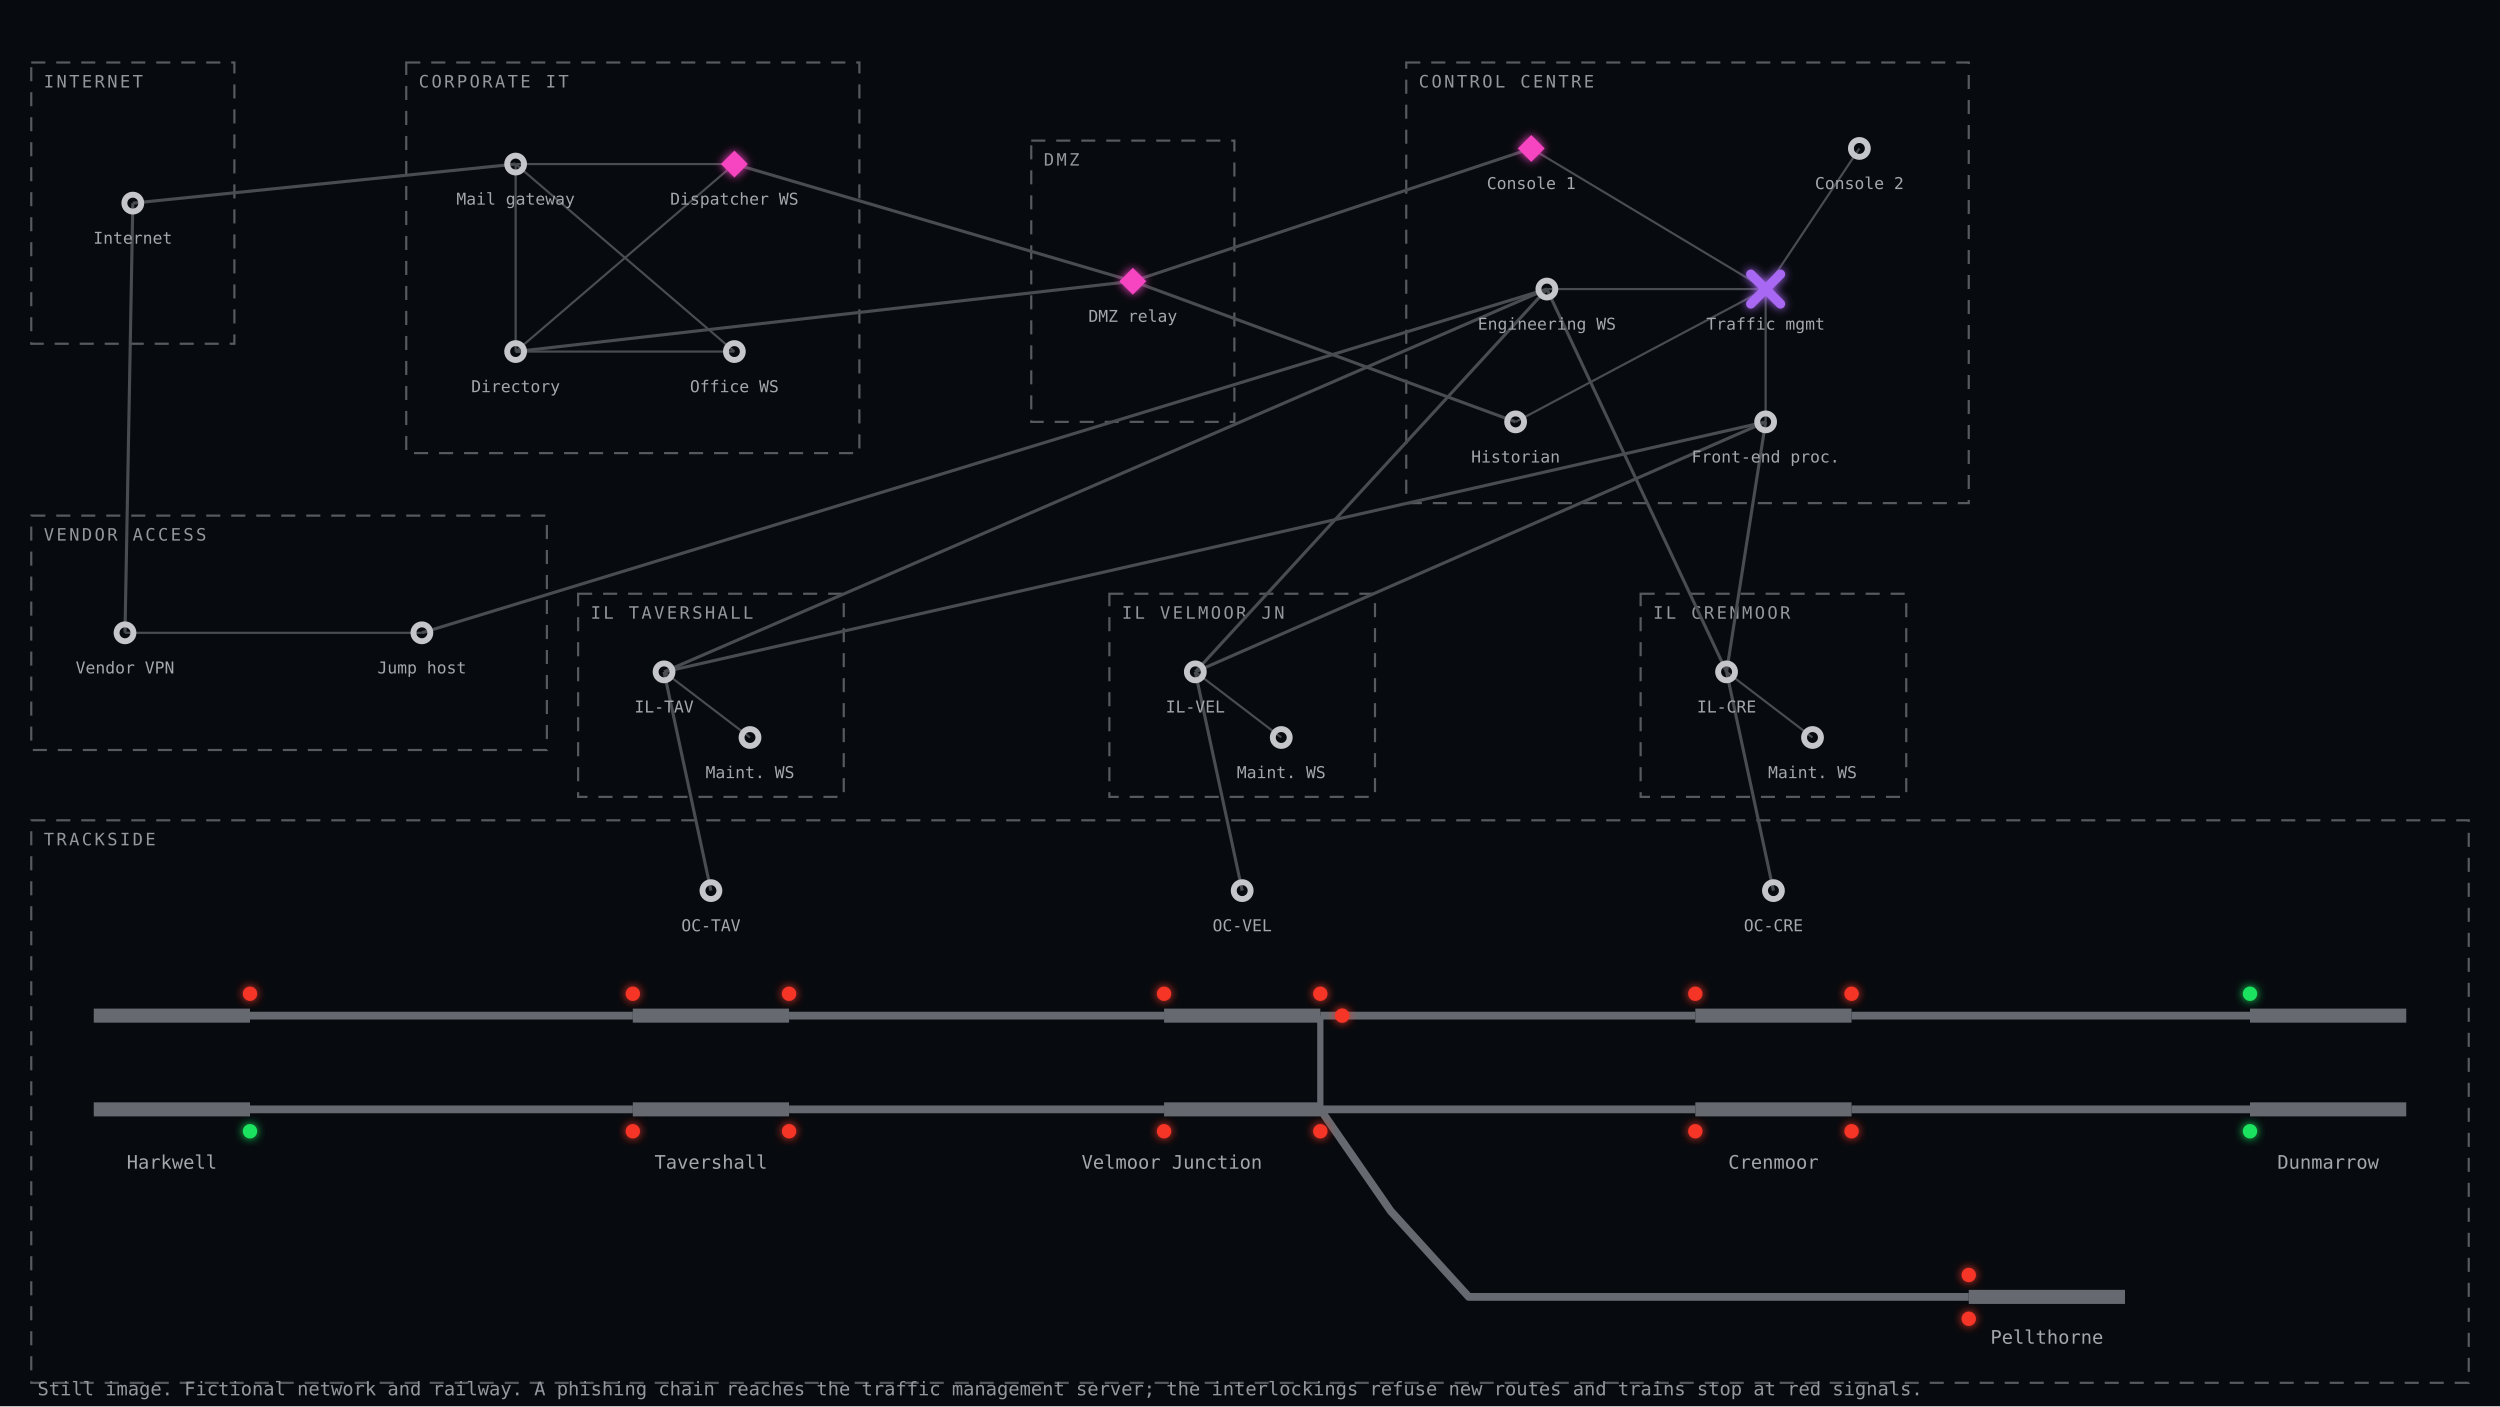
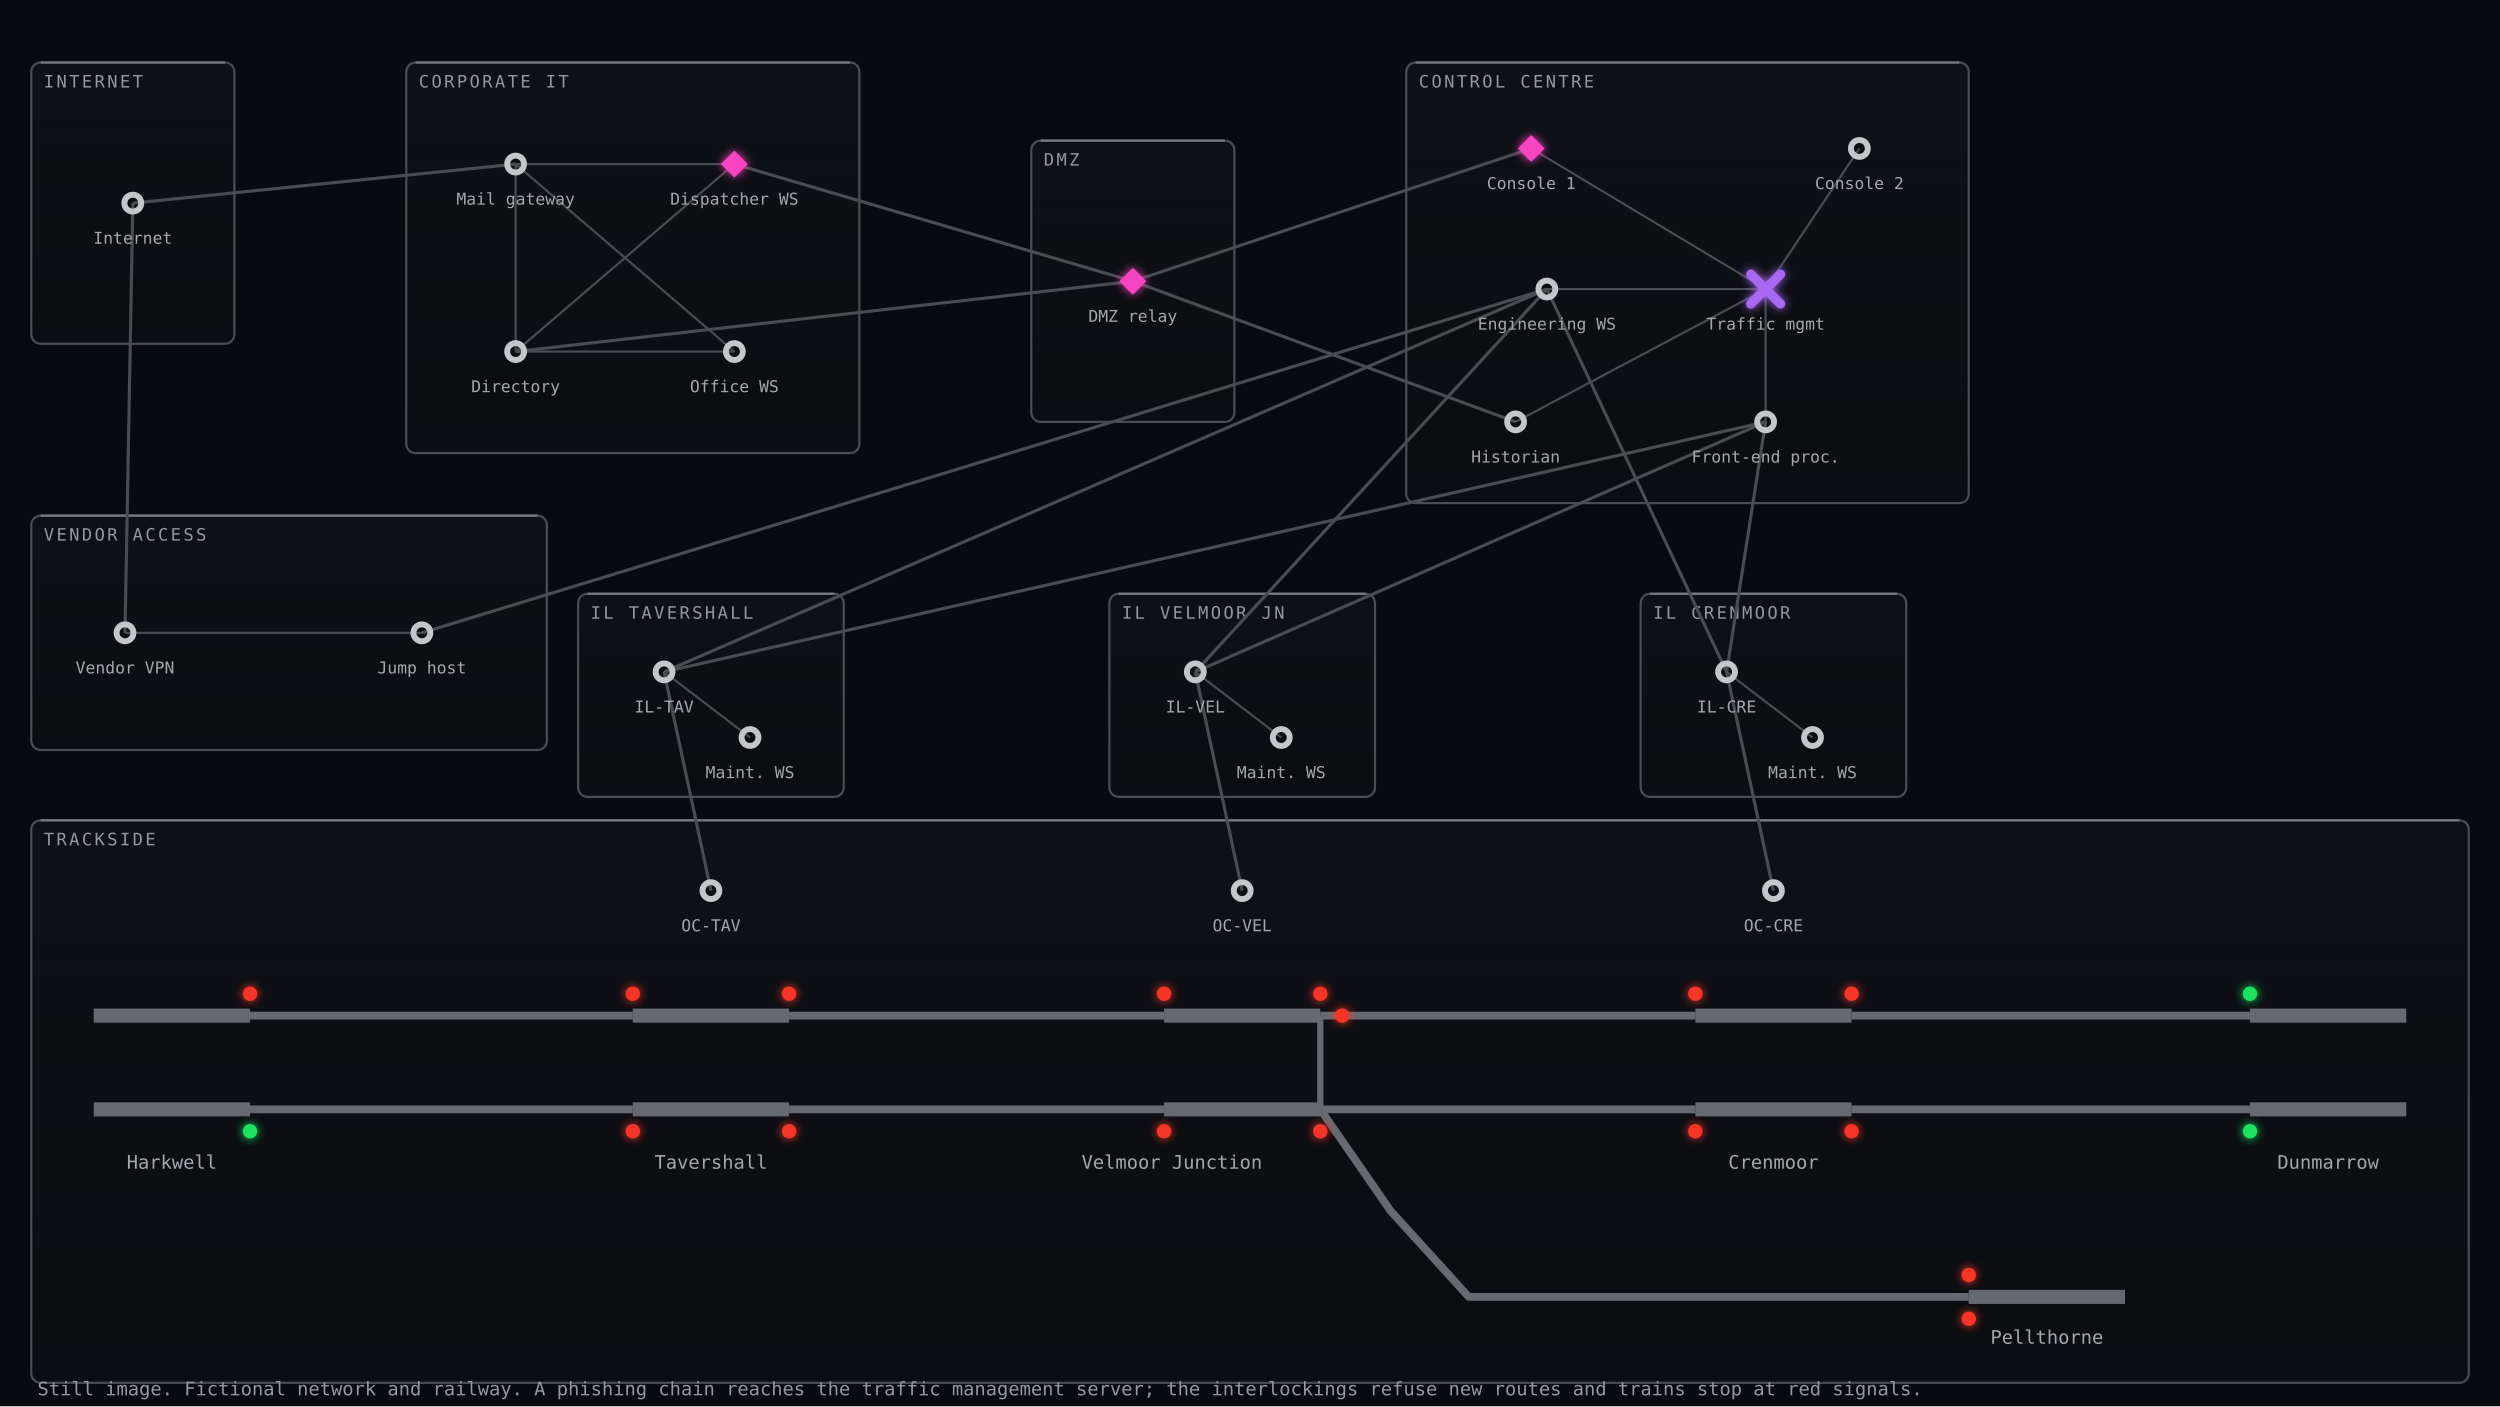
<svg xmlns="http://www.w3.org/2000/svg" viewBox="0 0 1600 900" width="1600" height="900" role="img">
  <defs>
    <filter id="glow" x="-50%" y="-50%" width="200%" height="200%">
      <feGaussianBlur stdDeviation="3" result="b" />
      <feMerge>
        <feMergeNode in="b" />
        <feMergeNode in="SourceGraphic" />
      </feMerge>
    </filter>
+     <linearGradient id="zone-fill" x1="0" y1="0" x2="0" y2="1">
+       <stop offset="0" stop-color="rgb(87 91 96)" stop-opacity="0.085" />
+       <stop offset="1" stop-color="rgb(87 91 96)" stop-opacity="0.035" />
+     </linearGradient>
  </defs>
  <rect width="1600" height="900" fill="rgb(7 10 14)" />
-   <rect x="20" y="40" width="130" height="180" fill="none" stroke="rgb(87 91 96)" stroke-width="1.4" stroke-dasharray="9 7" />
+   <rect x="20" y="40" width="130" height="180" rx="6" fill="url(#zone-fill)" stroke="rgb(126 132 139)" stroke-opacity="0.55" stroke-width="1.4" />
+   <line x1="26" y1="40" x2="144" y2="40" stroke="rgb(126 132 139)" stroke-opacity="0.85" stroke-width="1.4" />
  <text x="28" y="56" fill="rgb(148 152 158)" font-family="monospace" font-size="11" letter-spacing="1.5">INTERNET</text>
-   <rect x="260" y="40" width="290" height="250" fill="none" stroke="rgb(87 91 96)" stroke-width="1.4" stroke-dasharray="9 7" />
+   <rect x="260" y="40" width="290" height="250" rx="6" fill="url(#zone-fill)" stroke="rgb(126 132 139)" stroke-opacity="0.55" stroke-width="1.4" />
+   <line x1="266" y1="40" x2="544" y2="40" stroke="rgb(126 132 139)" stroke-opacity="0.85" stroke-width="1.4" />
  <text x="268" y="56" fill="rgb(148 152 158)" font-family="monospace" font-size="11" letter-spacing="1.5">CORPORATE IT</text>
-   <rect x="20" y="330" width="330" height="150" fill="none" stroke="rgb(87 91 96)" stroke-width="1.4" stroke-dasharray="9 7" />
+   <rect x="20" y="330" width="330" height="150" rx="6" fill="url(#zone-fill)" stroke="rgb(126 132 139)" stroke-opacity="0.55" stroke-width="1.4" />
+   <line x1="26" y1="330" x2="344" y2="330" stroke="rgb(126 132 139)" stroke-opacity="0.85" stroke-width="1.4" />
  <text x="28" y="346" fill="rgb(148 152 158)" font-family="monospace" font-size="11" letter-spacing="1.5">VENDOR ACCESS</text>
-   <rect x="660" y="90" width="130" height="180" fill="none" stroke="rgb(87 91 96)" stroke-width="1.4" stroke-dasharray="9 7" />
+   <rect x="660" y="90" width="130" height="180" rx="6" fill="url(#zone-fill)" stroke="rgb(126 132 139)" stroke-opacity="0.55" stroke-width="1.4" />
+   <line x1="666" y1="90" x2="784" y2="90" stroke="rgb(126 132 139)" stroke-opacity="0.85" stroke-width="1.4" />
  <text x="668" y="106" fill="rgb(148 152 158)" font-family="monospace" font-size="11" letter-spacing="1.5">DMZ</text>
-   <rect x="900" y="40" width="360" height="282" fill="none" stroke="rgb(87 91 96)" stroke-width="1.4" stroke-dasharray="9 7" />
+   <rect x="900" y="40" width="360" height="282" rx="6" fill="url(#zone-fill)" stroke="rgb(126 132 139)" stroke-opacity="0.55" stroke-width="1.4" />
+   <line x1="906" y1="40" x2="1254" y2="40" stroke="rgb(126 132 139)" stroke-opacity="0.85" stroke-width="1.4" />
  <text x="908" y="56" fill="rgb(148 152 158)" font-family="monospace" font-size="11" letter-spacing="1.5">CONTROL CENTRE</text>
-   <rect x="370" y="380" width="170" height="130" fill="none" stroke="rgb(87 91 96)" stroke-width="1.4" stroke-dasharray="9 7" />
+   <rect x="370" y="380" width="170" height="130" rx="6" fill="url(#zone-fill)" stroke="rgb(126 132 139)" stroke-opacity="0.55" stroke-width="1.4" />
+   <line x1="376" y1="380" x2="534" y2="380" stroke="rgb(126 132 139)" stroke-opacity="0.85" stroke-width="1.4" />
  <text x="378" y="396" fill="rgb(148 152 158)" font-family="monospace" font-size="11" letter-spacing="1.5">IL TAVERSHALL</text>
-   <rect x="710" y="380" width="170" height="130" fill="none" stroke="rgb(87 91 96)" stroke-width="1.4" stroke-dasharray="9 7" />
+   <rect x="710" y="380" width="170" height="130" rx="6" fill="url(#zone-fill)" stroke="rgb(126 132 139)" stroke-opacity="0.55" stroke-width="1.4" />
+   <line x1="716" y1="380" x2="874" y2="380" stroke="rgb(126 132 139)" stroke-opacity="0.85" stroke-width="1.4" />
  <text x="718" y="396" fill="rgb(148 152 158)" font-family="monospace" font-size="11" letter-spacing="1.5">IL VELMOOR JN</text>
-   <rect x="1050" y="380" width="170" height="130" fill="none" stroke="rgb(87 91 96)" stroke-width="1.4" stroke-dasharray="9 7" />
+   <rect x="1050" y="380" width="170" height="130" rx="6" fill="url(#zone-fill)" stroke="rgb(126 132 139)" stroke-opacity="0.55" stroke-width="1.4" />
+   <line x1="1056" y1="380" x2="1214" y2="380" stroke="rgb(126 132 139)" stroke-opacity="0.85" stroke-width="1.4" />
  <text x="1058" y="396" fill="rgb(148 152 158)" font-family="monospace" font-size="11" letter-spacing="1.5">IL CRENMOOR</text>
-   <rect x="20" y="525" width="1560" height="360" fill="none" stroke="rgb(87 91 96)" stroke-width="1.4" stroke-dasharray="9 7" />
+   <rect x="20" y="525" width="1560" height="360" rx="6" fill="url(#zone-fill)" stroke="rgb(126 132 139)" stroke-opacity="0.55" stroke-width="1.4" />
+   <line x1="26" y1="525" x2="1574" y2="525" stroke="rgb(126 132 139)" stroke-opacity="0.85" stroke-width="1.4" />
  <text x="28" y="541" fill="rgb(148 152 158)" font-family="monospace" font-size="11" letter-spacing="1.5">TRACKSIDE</text>
  <line x1="330" y1="105" x2="470" y2="105" stroke="rgb(73 76 80)" stroke-width="1.4" />
  <line x1="330" y1="105" x2="470" y2="225" stroke="rgb(73 76 80)" stroke-width="1.4" />
  <line x1="330" y1="105" x2="330" y2="225" stroke="rgb(73 76 80)" stroke-width="1.4" />
  <line x1="330" y1="225" x2="470" y2="105" stroke="rgb(73 76 80)" stroke-width="1.4" />
  <line x1="330" y1="225" x2="470" y2="225" stroke="rgb(73 76 80)" stroke-width="1.4" />
  <line x1="80" y1="405" x2="270" y2="405" stroke="rgb(73 76 80)" stroke-width="1.4" />
  <line x1="1130" y1="185" x2="980" y2="95" stroke="rgb(73 76 80)" stroke-width="1.4" />
  <line x1="1130" y1="185" x2="1190" y2="95" stroke="rgb(73 76 80)" stroke-width="1.4" />
  <line x1="1130" y1="185" x2="970" y2="270" stroke="rgb(73 76 80)" stroke-width="1.4" />
  <line x1="1130" y1="185" x2="1130" y2="270" stroke="rgb(73 76 80)" stroke-width="1.4" />
  <line x1="1130" y1="185" x2="990" y2="185" stroke="rgb(73 76 80)" stroke-width="1.4" />
  <line x1="480" y1="472" x2="425" y2="430" stroke="rgb(73 76 80)" stroke-width="1.4" />
  <line x1="820" y1="472" x2="765" y2="430" stroke="rgb(73 76 80)" stroke-width="1.4" />
  <line x1="1160" y1="472" x2="1105" y2="430" stroke="rgb(73 76 80)" stroke-width="1.4" />
  <line x1="85" y1="130" x2="330" y2="105" stroke="rgb(73 76 80)" stroke-width="2" />
  <line x1="85" y1="130" x2="80" y2="405" stroke="rgb(73 76 80)" stroke-width="2" />
  <line x1="470" y1="105" x2="725" y2="180" stroke="rgb(73 76 80)" stroke-width="2" />
  <line x1="330" y1="225" x2="725" y2="180" stroke="rgb(73 76 80)" stroke-width="2" />
  <line x1="725" y1="180" x2="980" y2="95" stroke="rgb(73 76 80)" stroke-width="2" />
  <line x1="725" y1="180" x2="970" y2="270" stroke="rgb(73 76 80)" stroke-width="2" />
  <line x1="270" y1="405" x2="990" y2="185" stroke="rgb(73 76 80)" stroke-width="2" />
  <line x1="1130" y1="270" x2="425" y2="430" stroke="rgb(73 76 80)" stroke-width="2" />
  <line x1="1130" y1="270" x2="765" y2="430" stroke="rgb(73 76 80)" stroke-width="2" />
  <line x1="1130" y1="270" x2="1105" y2="430" stroke="rgb(73 76 80)" stroke-width="2" />
  <line x1="990" y1="185" x2="425" y2="430" stroke="rgb(73 76 80)" stroke-width="2" />
  <line x1="990" y1="185" x2="765" y2="430" stroke="rgb(73 76 80)" stroke-width="2" />
  <line x1="990" y1="185" x2="1105" y2="430" stroke="rgb(73 76 80)" stroke-width="2" />
  <line x1="425" y1="430" x2="455" y2="570" stroke="rgb(73 76 80)" stroke-width="2" />
  <line x1="765" y1="430" x2="795" y2="570" stroke="rgb(73 76 80)" stroke-width="2" />
  <line x1="1105" y1="430" x2="1135" y2="570" stroke="rgb(73 76 80)" stroke-width="2" />
  <polyline points="60,710 160,710" fill="none" stroke="rgb(102 106 112)" stroke-width="9" stroke-linecap="butt" stroke-linejoin="round" />
  <polyline points="160,710 405,710" fill="none" stroke="rgb(102 106 112)" stroke-width="5" stroke-linecap="butt" stroke-linejoin="round" />
  <polyline points="405,710 505,710" fill="none" stroke="rgb(102 106 112)" stroke-width="9" stroke-linecap="butt" stroke-linejoin="round" />
  <polyline points="505,710 745,710" fill="none" stroke="rgb(102 106 112)" stroke-width="5" stroke-linecap="butt" stroke-linejoin="round" />
  <polyline points="745,710 845,710" fill="none" stroke="rgb(102 106 112)" stroke-width="9" stroke-linecap="butt" stroke-linejoin="round" />
  <polyline points="845,710 1085,710" fill="none" stroke="rgb(102 106 112)" stroke-width="5" stroke-linecap="butt" stroke-linejoin="round" />
  <polyline points="1085,710 1185,710" fill="none" stroke="rgb(102 106 112)" stroke-width="9" stroke-linecap="butt" stroke-linejoin="round" />
  <polyline points="1185,710 1440,710" fill="none" stroke="rgb(102 106 112)" stroke-width="5" stroke-linecap="butt" stroke-linejoin="round" />
  <polyline points="1440,710 1540,710" fill="none" stroke="rgb(102 106 112)" stroke-width="9" stroke-linecap="butt" stroke-linejoin="round" />
  <polyline points="1540,650 1440,650" fill="none" stroke="rgb(102 106 112)" stroke-width="9" stroke-linecap="butt" stroke-linejoin="round" />
  <polyline points="1440,650 1185,650" fill="none" stroke="rgb(102 106 112)" stroke-width="5" stroke-linecap="butt" stroke-linejoin="round" />
  <polyline points="1185,650 1085,650" fill="none" stroke="rgb(102 106 112)" stroke-width="9" stroke-linecap="butt" stroke-linejoin="round" />
  <polyline points="1085,650 845,650" fill="none" stroke="rgb(102 106 112)" stroke-width="5" stroke-linecap="butt" stroke-linejoin="round" />
  <polyline points="845,650 745,650" fill="none" stroke="rgb(102 106 112)" stroke-width="9" stroke-linecap="butt" stroke-linejoin="round" />
  <polyline points="745,650 505,650" fill="none" stroke="rgb(102 106 112)" stroke-width="5" stroke-linecap="butt" stroke-linejoin="round" />
  <polyline points="505,650 405,650" fill="none" stroke="rgb(102 106 112)" stroke-width="9" stroke-linecap="butt" stroke-linejoin="round" />
  <polyline points="405,650 160,650" fill="none" stroke="rgb(102 106 112)" stroke-width="5" stroke-linecap="butt" stroke-linejoin="round" />
  <polyline points="160,650 60,650" fill="none" stroke="rgb(102 106 112)" stroke-width="9" stroke-linecap="butt" stroke-linejoin="round" />
  <polyline points="845,710 890,775 940,830 1260,830" fill="none" stroke="rgb(102 106 112)" stroke-width="5" stroke-linecap="butt" stroke-linejoin="round" />
  <polyline points="1260,830 1360,830" fill="none" stroke="rgb(102 106 112)" stroke-width="9" stroke-linecap="butt" stroke-linejoin="round" />
  <polyline points="845,710 845,650" fill="none" stroke="rgb(102 106 112)" stroke-width="4" />
  <line x1="628" y1="710" x2="646" y2="710" stroke="rgb(244 245 245)" stroke-width="7" stroke-linecap="round" filter="url(#glow)" />
  <line x1="998" y1="650" x2="980" y2="650" stroke="rgb(244 245 245)" stroke-width="7" stroke-linecap="round" filter="url(#glow)" />
  <line x1="1135.7" y1="830" x2="1117.7" y2="830" stroke="rgb(244 245 245)" stroke-width="7" stroke-linecap="round" filter="url(#glow)" />
  <circle cx="160" cy="724" r="4.6" fill="rgb(28 227 94)" filter="url(#glow)" />
  <circle cx="405" cy="724" r="4.6" fill="rgb(246 53 40)" filter="url(#glow)" />
  <circle cx="505" cy="724" r="4.6" fill="rgb(246 53 40)" filter="url(#glow)" />
  <circle cx="745" cy="724" r="4.6" fill="rgb(246 53 40)" filter="url(#glow)" />
  <circle cx="845" cy="724" r="4.6" fill="rgb(246 53 40)" filter="url(#glow)" />
  <circle cx="1085" cy="724" r="4.6" fill="rgb(246 53 40)" filter="url(#glow)" />
  <circle cx="1185" cy="724" r="4.6" fill="rgb(246 53 40)" filter="url(#glow)" />
  <circle cx="1440" cy="724" r="4.6" fill="rgb(28 227 94)" filter="url(#glow)" />
  <circle cx="1260" cy="844" r="4.6" fill="rgb(246 53 40)" filter="url(#glow)" />
  <circle cx="1440" cy="636" r="4.6" fill="rgb(28 227 94)" filter="url(#glow)" />
  <circle cx="1185" cy="636" r="4.6" fill="rgb(246 53 40)" filter="url(#glow)" />
  <circle cx="1085" cy="636" r="4.6" fill="rgb(246 53 40)" filter="url(#glow)" />
  <circle cx="845" cy="636" r="4.6" fill="rgb(246 53 40)" filter="url(#glow)" />
  <circle cx="745" cy="636" r="4.6" fill="rgb(246 53 40)" filter="url(#glow)" />
  <circle cx="505" cy="636" r="4.6" fill="rgb(246 53 40)" filter="url(#glow)" />
  <circle cx="405" cy="636" r="4.6" fill="rgb(246 53 40)" filter="url(#glow)" />
  <circle cx="160" cy="636" r="4.6" fill="rgb(246 53 40)" filter="url(#glow)" />
  <circle cx="1260" cy="816" r="4.6" fill="rgb(246 53 40)" filter="url(#glow)" />
  <circle cx="859" cy="650" r="4.6" fill="rgb(246 53 40)" filter="url(#glow)" />
  <circle cx="85" cy="130" r="5.4" fill="none" stroke="rgb(196 198 202)" stroke-width="3.8" />
  <text x="85" y="156" fill="rgb(164 168 173)" font-family="monospace" font-size="10.5" text-anchor="middle">Internet</text>
  <circle cx="330" cy="105" r="5.4" fill="none" stroke="rgb(196 198 202)" stroke-width="3.8" />
  <text x="330" y="131" fill="rgb(164 168 173)" font-family="monospace" font-size="10.5" text-anchor="middle">Mail gateway</text>
  <polygon points="470,96.4 478.6,105 470,113.6 461.4,105" fill="rgb(247 69 194)" filter="url(#glow)" />
  <text x="470" y="131" fill="rgb(164 168 173)" font-family="monospace" font-size="10.5" text-anchor="middle">Dispatcher WS</text>
  <circle cx="330" cy="225" r="5.4" fill="none" stroke="rgb(196 198 202)" stroke-width="3.8" />
  <text x="330" y="251" fill="rgb(164 168 173)" font-family="monospace" font-size="10.5" text-anchor="middle">Directory</text>
  <circle cx="470" cy="225" r="5.4" fill="none" stroke="rgb(196 198 202)" stroke-width="3.8" />
  <text x="470" y="251" fill="rgb(164 168 173)" font-family="monospace" font-size="10.5" text-anchor="middle">Office WS</text>
  <circle cx="80" cy="405" r="5.4" fill="none" stroke="rgb(196 198 202)" stroke-width="3.8" />
  <text x="80" y="431" fill="rgb(164 168 173)" font-family="monospace" font-size="10.5" text-anchor="middle">Vendor VPN</text>
  <circle cx="270" cy="405" r="5.4" fill="none" stroke="rgb(196 198 202)" stroke-width="3.8" />
  <text x="270" y="431" fill="rgb(164 168 173)" font-family="monospace" font-size="10.5" text-anchor="middle">Jump host</text>
  <polygon points="725,171.4 733.6,180 725,188.6 716.4,180" fill="rgb(247 69 194)" filter="url(#glow)" />
  <text x="725" y="206" fill="rgb(164 168 173)" font-family="monospace" font-size="10.5" text-anchor="middle">DMZ relay</text>
  <polygon points="980,86.4 988.6,95 980,103.6 971.4,95" fill="rgb(247 69 194)" filter="url(#glow)" />
  <text x="980" y="121" fill="rgb(164 168 173)" font-family="monospace" font-size="10.5" text-anchor="middle">Console 1</text>
  <circle cx="1190" cy="95" r="5.4" fill="none" stroke="rgb(196 198 202)" stroke-width="3.8" />
  <text x="1190" y="121" fill="rgb(164 168 173)" font-family="monospace" font-size="10.5" text-anchor="middle">Console 2</text>
  <g stroke="rgb(169 104 243)" stroke-width="6" stroke-linecap="round" filter="url(#glow)">
    <line x1="1120.5" y1="175.5" x2="1139.5" y2="194.5" />
    <line x1="1120.5" y1="194.5" x2="1139.5" y2="175.5" />
  </g>
  <text x="1130" y="211" fill="rgb(164 168 173)" font-family="monospace" font-size="10.5" text-anchor="middle">Traffic mgmt</text>
  <circle cx="990" cy="185" r="5.4" fill="none" stroke="rgb(196 198 202)" stroke-width="3.8" />
  <text x="990" y="211" fill="rgb(164 168 173)" font-family="monospace" font-size="10.5" text-anchor="middle">Engineering WS</text>
  <circle cx="970" cy="270" r="5.4" fill="none" stroke="rgb(196 198 202)" stroke-width="3.8" />
  <text x="970" y="296" fill="rgb(164 168 173)" font-family="monospace" font-size="10.5" text-anchor="middle">Historian</text>
  <circle cx="1130" cy="270" r="5.4" fill="none" stroke="rgb(196 198 202)" stroke-width="3.8" />
  <text x="1130" y="296" fill="rgb(164 168 173)" font-family="monospace" font-size="10.5" text-anchor="middle">Front-end proc.</text>
  <circle cx="425" cy="430" r="5.4" fill="none" stroke="rgb(196 198 202)" stroke-width="3.8" />
  <text x="425" y="456" fill="rgb(164 168 173)" font-family="monospace" font-size="10.5" text-anchor="middle">IL-TAV</text>
  <circle cx="480" cy="472" r="5.4" fill="none" stroke="rgb(196 198 202)" stroke-width="3.8" />
  <text x="480" y="498" fill="rgb(164 168 173)" font-family="monospace" font-size="10.5" text-anchor="middle">Maint. WS</text>
  <circle cx="765" cy="430" r="5.4" fill="none" stroke="rgb(196 198 202)" stroke-width="3.8" />
  <text x="765" y="456" fill="rgb(164 168 173)" font-family="monospace" font-size="10.5" text-anchor="middle">IL-VEL</text>
  <circle cx="820" cy="472" r="5.4" fill="none" stroke="rgb(196 198 202)" stroke-width="3.8" />
  <text x="820" y="498" fill="rgb(164 168 173)" font-family="monospace" font-size="10.5" text-anchor="middle">Maint. WS</text>
  <circle cx="1105" cy="430" r="5.4" fill="none" stroke="rgb(196 198 202)" stroke-width="3.8" />
  <text x="1105" y="456" fill="rgb(164 168 173)" font-family="monospace" font-size="10.5" text-anchor="middle">IL-CRE</text>
  <circle cx="1160" cy="472" r="5.4" fill="none" stroke="rgb(196 198 202)" stroke-width="3.8" />
  <text x="1160" y="498" fill="rgb(164 168 173)" font-family="monospace" font-size="10.5" text-anchor="middle">Maint. WS</text>
  <circle cx="455" cy="570" r="5.4" fill="none" stroke="rgb(196 198 202)" stroke-width="3.8" />
  <text x="455" y="596" fill="rgb(164 168 173)" font-family="monospace" font-size="10.5" text-anchor="middle">OC-TAV</text>
  <circle cx="795" cy="570" r="5.4" fill="none" stroke="rgb(196 198 202)" stroke-width="3.8" />
  <text x="795" y="596" fill="rgb(164 168 173)" font-family="monospace" font-size="10.5" text-anchor="middle">OC-VEL</text>
  <circle cx="1135" cy="570" r="5.4" fill="none" stroke="rgb(196 198 202)" stroke-width="3.8" />
  <text x="1135" y="596" fill="rgb(164 168 173)" font-family="monospace" font-size="10.5" text-anchor="middle">OC-CRE</text>
  <text x="110" y="748" fill="rgb(164 168 173)" font-family="monospace" font-size="12" text-anchor="middle">Harkwell</text>
  <text x="455" y="748" fill="rgb(164 168 173)" font-family="monospace" font-size="12" text-anchor="middle">Tavershall</text>
  <text x="750" y="748" fill="rgb(164 168 173)" font-family="monospace" font-size="12" text-anchor="middle">Velmoor Junction</text>
  <text x="1135" y="748" fill="rgb(164 168 173)" font-family="monospace" font-size="12" text-anchor="middle">Crenmoor</text>
  <text x="1490" y="748" fill="rgb(164 168 173)" font-family="monospace" font-size="12" text-anchor="middle">Dunmarrow</text>
  <text x="1310" y="860" fill="rgb(164 168 173)" font-family="monospace" font-size="12" text-anchor="middle">Pellthorne</text>
  <text x="24" y="893" fill="rgb(148 152 158)" font-family="monospace" font-size="12">Still image. Fictional network and railway. A phishing chain reaches the traffic management server; the interlockings refuse new routes and trains stop at red signals.</text>
</svg>
